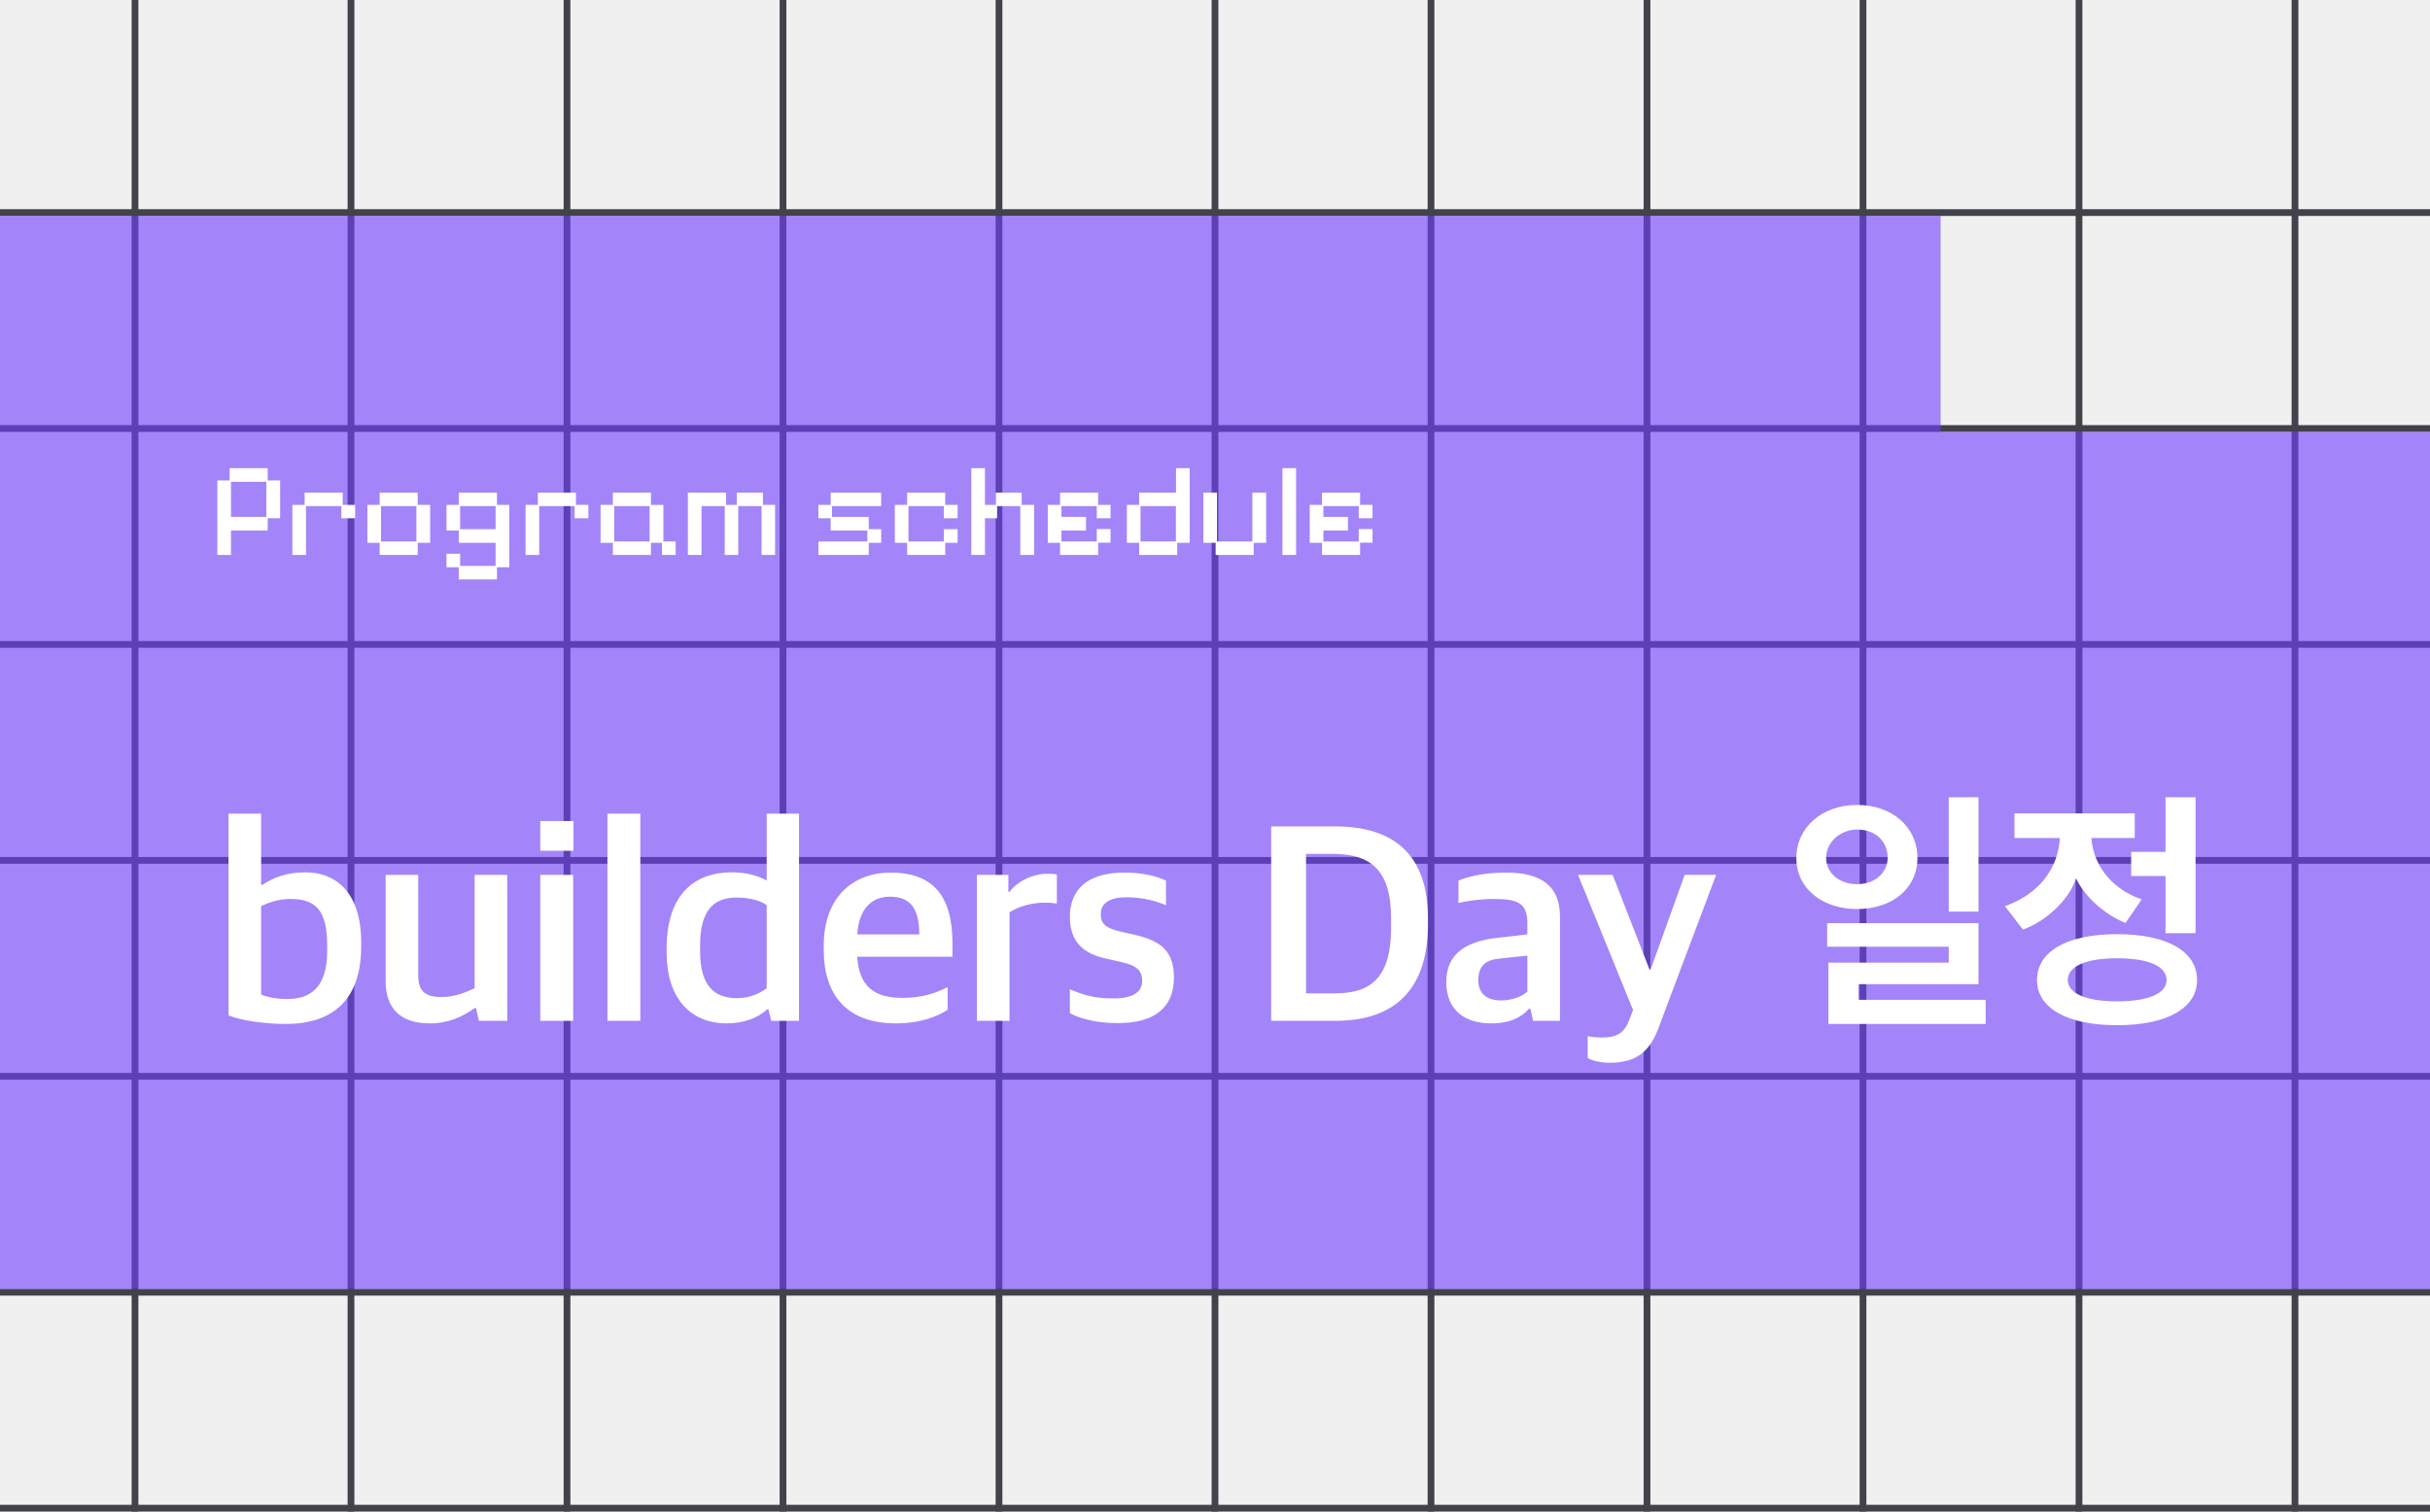
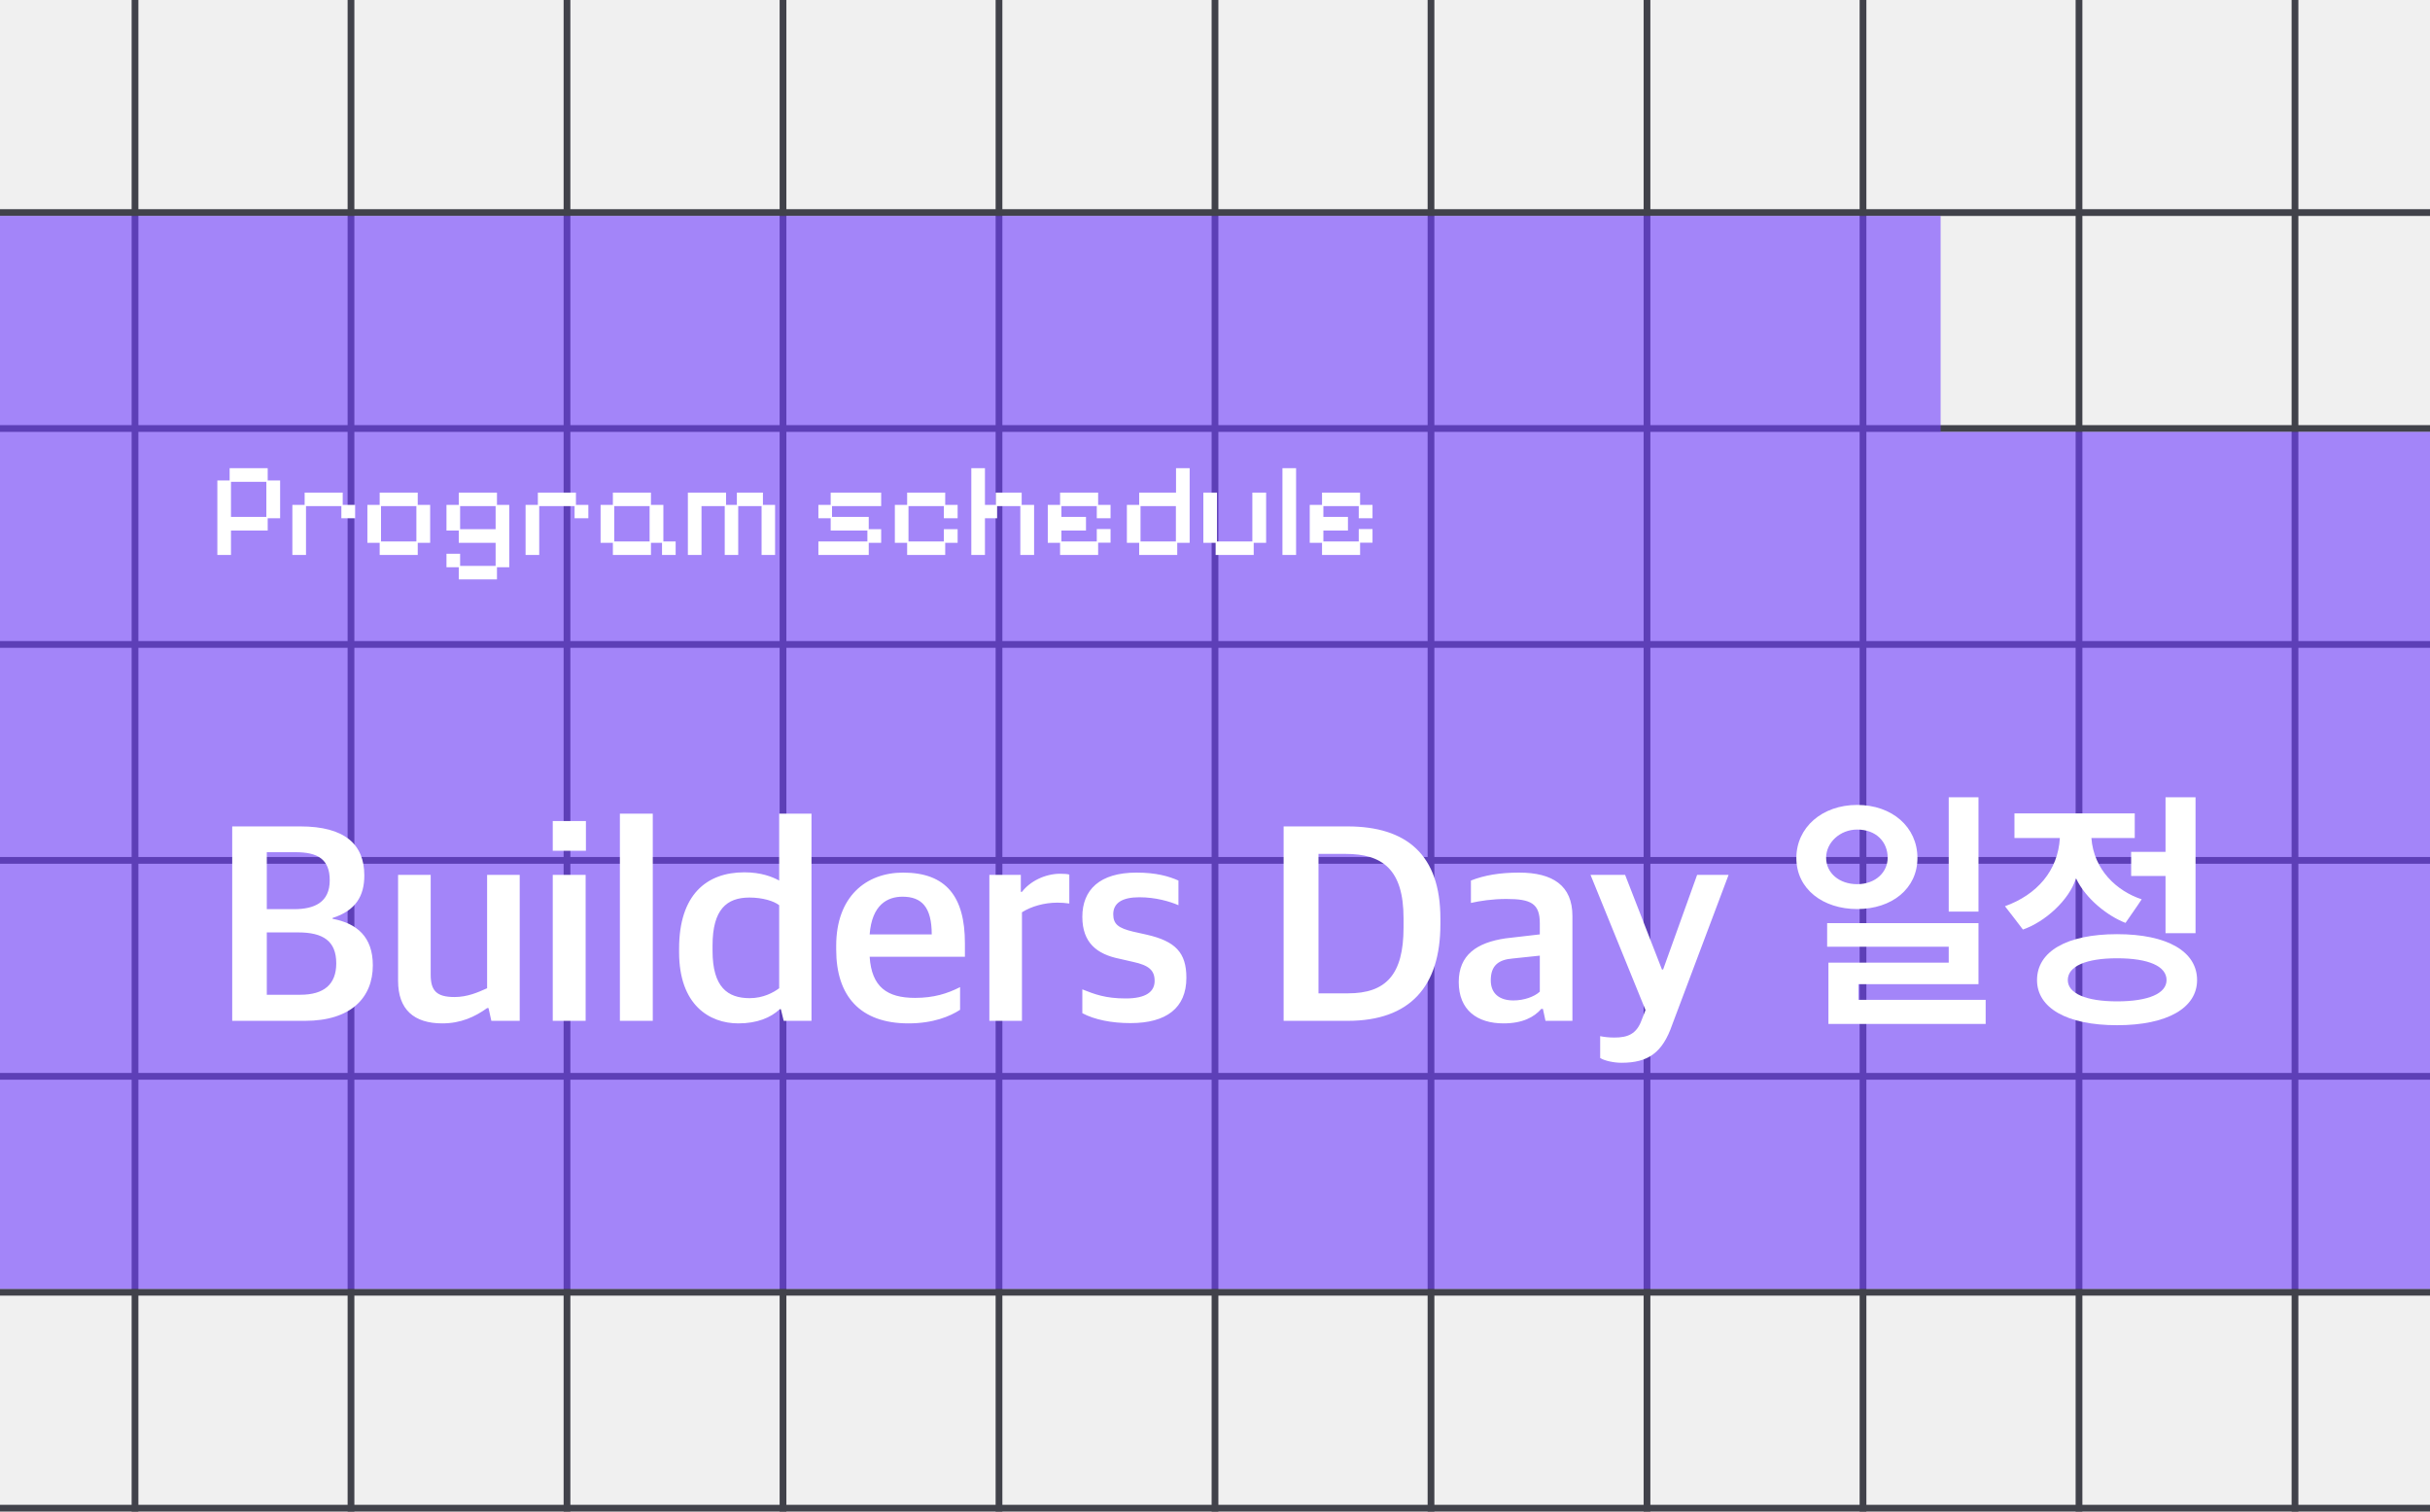
<svg xmlns="http://www.w3.org/2000/svg" width="360" height="224" viewBox="0 0 360 224" fill="none">
-   <g clip-path="url(#clip0_111_1360)">
+   <g clip-path="url(#clip0_32_1400)">
    <path d="M20 0L20 224" stroke="#41424A" />
    <path d="M52 0L52 224" stroke="#41424A" />
    <path d="M84 0L84 224" stroke="#41424A" />
    <path d="M116 0L116 224" stroke="#41424A" />
    <path d="M148 0L148 224" stroke="#41424A" />
    <path d="M180 0L180 224" stroke="#41424A" />
    <path d="M212 0L212 224" stroke="#41424A" />
    <path d="M244 0L244 224" stroke="#41424A" />
    <path d="M276 0L276 224" stroke="#41424A" />
    <path d="M308 0L308 224" stroke="#41424A" />
    <path d="M340 0L340 224" stroke="#41424A" />
    <line y1="31.5" x2="360" y2="31.5" stroke="#41424A" />
    <line y1="63.5" x2="360" y2="63.5" stroke="#41424A" />
    <line y1="95.5" x2="360" y2="95.5" stroke="#41424A" />
    <line y1="127.5" x2="360" y2="127.5" stroke="#41424A" />
    <line y1="159.5" x2="360" y2="159.5" stroke="#41424A" />
    <line y1="191.5" x2="360" y2="191.5" stroke="#41424A" />
    <line y1="223.5" x2="360" y2="223.5" stroke="#41424A" />
    <path d="M0 32H287.5V64H360V191H0V32Z" fill="#703FFF" fill-opacity="0.6" />
    <path d="M32.2 82.24V71.2H34.02V69.38H39.66V71.2H41.5V76.8H39.66V78.62H34.22V82.24H32.2ZM34.22 76.6H39.46V71.4H34.22V76.6ZM43.313 82.24V74.82H45.133V73H50.773V74.82H52.613V76.8H50.573V75H45.333V82.24H43.313ZM56.247 82.24V80.44H54.427V74.82H56.247V73H61.887V74.82H63.727V80.44H61.887V82.24H56.247ZM56.447 80.24H61.687V75H56.447V80.24ZM67.965 85.86V84.06H66.145V82.06H68.165V83.86H73.425V80.44H67.965V78.62H66.145V74.82H67.965V73H73.625V74.82H75.445V84.06H73.625V85.86H67.965ZM68.165 78.42H73.425V75H68.165V78.42ZM77.864 82.24V74.82H79.684V73H85.324V74.82H87.164V76.8H85.124V75H79.884V82.24H77.864ZM90.797 82.24V80.44H88.977V74.82H90.797V73H96.437V74.82H98.277V80.24H100.097V82.24H98.077V80.44H96.437V82.24H90.797ZM90.997 80.24H96.237V75H90.997V80.24ZM101.907 82.24V73H107.567V74.82H109.167V73H113.027V74.82H114.827V82.24H112.827V75H109.367V82.24H107.367V75H103.927V82.24H101.907ZM121.243 82.24V80.24H128.503V78.62H123.063V76.8H121.243V74.82H123.063V73H130.543V75H123.263V76.6H128.703V78.42H130.543V80.44H128.703V82.24H121.243ZM134.391 82.24V80.44H132.571V74.82H134.391V73H140.031V74.82H141.871V76.8H139.831V75H134.591V80.24H139.831V78.42H141.871V80.44H140.031V82.24H134.391ZM143.899 82.24V69.38H145.919V74.82H147.519V73H151.359V74.82H153.199V82.24H151.159V75H147.719V76.8H145.919V82.24H143.899ZM157.047 82.24V80.44H155.227V74.82H157.047V73H162.687V74.82H164.527V76.8H162.487V75H157.247V76.6H160.887V78.62H157.247V80.24H162.487V78.4H164.527V80.42H162.687V82.24H157.047ZM168.766 82.24V80.44H166.946V74.82H168.766V73H174.226V69.38H176.246V80.44H174.406V82.24H168.766ZM168.966 80.24H174.206V75H168.966V80.24ZM180.094 82.24V80.44H178.274V73H180.294V80.24H185.534V73H187.574V80.44H185.734V82.24H180.094ZM189.993 82.24V69.38H192.013V82.24H189.993ZM195.856 82.24V80.44H194.036V74.82H195.856V73H201.496V74.82H203.336V76.8H201.296V75H196.056V76.6H199.696V78.62H196.056V80.24H201.296V78.4H203.336V80.42H201.496V82.24H195.856Z" fill="white" />
-     <path d="M42.298 151.74C39.4 151.74 35.872 151.278 33.856 150.48V120.576H38.686V131.118H38.896C40.492 130.068 42.424 129.27 45.28 129.27C49.312 129.27 53.512 131.748 53.512 139.728V140.232C53.512 147.876 49.606 151.74 42.298 151.74ZM42.592 148.044C45.742 148.044 48.472 146.574 48.472 140.946V140.106C48.472 134.856 46.75 133.218 43.012 133.218C41.206 133.218 39.568 133.848 38.686 134.268V147.414C39.526 147.708 40.744 148.044 42.592 148.044ZM63.682 151.656C59.482 151.656 57.13 149.598 57.13 145.356V129.648H61.96V144.432C61.96 146.784 62.8 147.75 65.488 147.75C67.378 147.75 68.932 147.078 70.318 146.448V129.648H75.148V151.278H70.948L70.528 149.388H70.318C68.512 150.69 66.412 151.656 63.682 151.656ZM80.043 151.278V129.648H84.915V151.278H80.043ZM80.043 126.078V121.668H84.957V126.078H80.043ZM89.99 151.278V120.576H94.862V151.278H89.99ZM107.539 151.656C103.255 151.656 98.761 148.926 98.761 141.114V140.568C98.761 132.63 102.793 129.27 108.421 129.27C110.941 129.27 112.579 129.942 113.587 130.488V120.576H118.375V151.278H114.259L113.839 149.556H113.671C112.327 150.816 110.311 151.656 107.539 151.656ZM109.219 147.918C111.235 147.918 112.747 147.078 113.587 146.448V134.142C112.789 133.512 111.109 133.008 109.177 133.008C105.817 133.008 103.717 134.772 103.717 140.106V140.904C103.717 146.28 105.943 147.918 109.219 147.918ZM132.746 151.656C125.564 151.656 122.036 147.582 122.036 140.736V140.148C122.036 132.882 126.446 129.312 131.948 129.312C138.332 129.312 141.104 132.882 141.104 139.77V141.786H126.992C127.286 146.28 129.596 147.876 133.712 147.876C136.484 147.876 138.5 147.246 140.39 146.28V149.64C138.92 150.606 136.4 151.656 132.746 151.656ZM131.864 132.882C129.638 132.882 127.328 134.058 126.992 138.468H136.19C136.19 134.394 134.678 132.882 131.864 132.882ZM144.726 151.278V129.648H149.388V132.168H149.556C150.732 130.614 152.958 129.48 155.226 129.48C155.814 129.48 156.36 129.522 156.57 129.606V133.89C156.024 133.806 155.31 133.764 154.806 133.764C152.874 133.764 150.942 134.31 149.556 135.192V151.278H144.726ZM165.64 151.614C162.826 151.614 160.306 151.11 158.5 150.144V146.616C160.306 147.33 161.902 147.96 164.926 147.96C167.95 147.96 169.21 146.952 169.21 145.356C169.21 143.802 168.37 143.046 166.018 142.542L164.002 142.08C160.684 141.408 158.5 139.728 158.5 135.864C158.5 131.874 161.062 129.312 166.522 129.312C169.462 129.312 171.31 129.858 172.738 130.488V134.142C171.478 133.596 169.378 132.966 166.942 132.966C164.422 132.966 163.078 133.806 163.078 135.486C163.078 136.998 163.918 137.544 165.976 138.048L168.034 138.51C172.276 139.476 173.914 141.156 173.914 144.894C173.914 149.388 170.932 151.614 165.64 151.614ZM188.321 151.278V122.466H197.771C206.591 122.466 211.547 126.708 211.547 136.116V136.956C211.547 146.196 207.053 151.278 197.813 151.278H188.321ZM193.487 147.204H197.855C203.483 147.204 206.087 144.432 206.087 137.46V136.074C206.087 128.808 202.937 126.54 197.477 126.54H193.487V147.204ZM220.899 151.656C216.993 151.656 214.263 149.682 214.263 145.524C214.263 141.534 216.909 139.686 221.193 139.056L226.275 138.468V136.83C226.275 133.89 224.973 133.218 221.319 133.218C219.219 133.218 217.371 133.512 216.069 133.806V130.488C218.085 129.69 220.395 129.312 223.209 129.312C228.207 129.312 231.105 131.244 231.105 135.738V151.278H227.115L226.737 149.514H226.485C225.435 150.732 223.713 151.656 220.899 151.656ZM222.369 148.254C223.923 148.254 225.477 147.708 226.275 146.952V141.618L222.285 142.038C220.143 142.206 219.009 143.088 219.009 145.272C219.009 147.33 220.395 148.254 222.369 148.254ZM238.365 157.494C237.273 157.494 235.845 157.2 235.215 156.78V153.546C235.761 153.672 236.559 153.756 237.315 153.756C239.289 153.756 240.591 153.252 241.347 151.194L241.935 149.682L233.787 129.648H238.911L244.371 143.676H244.539L249.579 129.648H254.241L245.883 151.866C244.455 155.982 242.355 157.494 238.365 157.494Z" fill="white" />
+     <path d="M34.402 151.278V122.466H44.482C51.118 122.466 53.974 125.154 53.974 129.732C53.974 132.756 52.714 134.94 49.27 136.032V136.158C52.882 136.83 55.234 138.846 55.234 143.046C55.234 147.834 52 151.278 45.196 151.278H34.402ZM39.526 147.414H44.482C47.968 147.414 49.816 145.902 49.816 142.752C49.816 139.434 47.842 138.174 44.188 138.174H39.526V147.414ZM39.526 134.73H43.558C46.582 134.73 48.85 133.722 48.85 130.446C48.85 127.338 47.086 126.288 43.768 126.288H39.526V134.73ZM65.528 151.656C61.328 151.656 58.976 149.598 58.976 145.356V129.648H63.806V144.432C63.806 146.784 64.646 147.75 67.334 147.75C69.224 147.75 70.778 147.078 72.164 146.448V129.648H76.994V151.278H72.794L72.374 149.388H72.164C70.358 150.69 68.258 151.656 65.528 151.656ZM81.889 151.278V129.648H86.761V151.278H81.889ZM81.889 126.078V121.668H86.803V126.078H81.889ZM91.836 151.278V120.576H96.708V151.278H91.836ZM109.385 151.656C105.101 151.656 100.607 148.926 100.607 141.114V140.568C100.607 132.63 104.639 129.27 110.267 129.27C112.787 129.27 114.425 129.942 115.433 130.488V120.576H120.221V151.278H116.105L115.685 149.556H115.517C114.173 150.816 112.157 151.656 109.385 151.656ZM111.065 147.918C113.081 147.918 114.593 147.078 115.433 146.448V134.142C114.635 133.512 112.955 133.008 111.023 133.008C107.663 133.008 105.563 134.772 105.563 140.106V140.904C105.563 146.28 107.789 147.918 111.065 147.918ZM134.591 151.656C127.409 151.656 123.881 147.582 123.881 140.736V140.148C123.881 132.882 128.291 129.312 133.793 129.312C140.177 129.312 142.949 132.882 142.949 139.77V141.786H128.837C129.131 146.28 131.441 147.876 135.557 147.876C138.329 147.876 140.345 147.246 142.235 146.28V149.64C140.765 150.606 138.245 151.656 134.591 151.656ZM133.709 132.882C131.483 132.882 129.173 134.058 128.837 138.468H138.035C138.035 134.394 136.523 132.882 133.709 132.882ZM146.572 151.278V129.648H151.234V132.168H151.402C152.578 130.614 154.804 129.48 157.072 129.48C157.66 129.48 158.206 129.522 158.416 129.606V133.89C157.87 133.806 157.156 133.764 156.652 133.764C154.72 133.764 152.788 134.31 151.402 135.192V151.278H146.572ZM167.486 151.614C164.672 151.614 162.152 151.11 160.346 150.144V146.616C162.152 147.33 163.748 147.96 166.772 147.96C169.796 147.96 171.056 146.952 171.056 145.356C171.056 143.802 170.216 143.046 167.864 142.542L165.848 142.08C162.53 141.408 160.346 139.728 160.346 135.864C160.346 131.874 162.908 129.312 168.368 129.312C171.308 129.312 173.156 129.858 174.584 130.488V134.142C173.324 133.596 171.224 132.966 168.788 132.966C166.268 132.966 164.924 133.806 164.924 135.486C164.924 136.998 165.764 137.544 167.822 138.048L169.88 138.51C174.122 139.476 175.76 141.156 175.76 144.894C175.76 149.388 172.778 151.614 167.486 151.614ZM190.166 151.278V122.466H199.616C208.436 122.466 213.392 126.708 213.392 136.116V136.956C213.392 146.196 208.898 151.278 199.658 151.278H190.166ZM195.332 147.204H199.7C205.328 147.204 207.932 144.432 207.932 137.46V136.074C207.932 128.808 204.782 126.54 199.322 126.54H195.332V147.204ZM222.745 151.656C218.839 151.656 216.109 149.682 216.109 145.524C216.109 141.534 218.755 139.686 223.039 139.056L228.121 138.468V136.83C228.121 133.89 226.819 133.218 223.165 133.218C221.065 133.218 219.217 133.512 217.915 133.806V130.488C219.931 129.69 222.241 129.312 225.055 129.312C230.053 129.312 232.951 131.244 232.951 135.738V151.278H228.961L228.583 149.514H228.331C227.281 150.732 225.559 151.656 222.745 151.656ZM224.215 148.254C225.769 148.254 227.323 147.708 228.121 146.952V141.618L224.131 142.038C221.989 142.206 220.855 143.088 220.855 145.272C220.855 147.33 222.241 148.254 224.215 148.254ZM240.211 157.494C239.119 157.494 237.691 157.2 237.061 156.78V153.546C237.607 153.672 238.405 153.756 239.161 153.756C241.135 153.756 242.437 153.252 243.193 151.194L243.781 149.682L235.633 129.648H240.757L246.217 143.676H246.385L251.425 129.648H256.087L247.729 151.866C246.301 155.982 244.201 157.494 240.211 157.494Z" fill="white" />
    <path d="M294.172 151.736H270.878V142.654H288.7V140.298H270.688V136.802H293.108V145.846H275.324V148.164H294.172V151.736ZM293.108 135.092H288.7V118.144H293.108V135.092ZM266.128 127.15C266.128 122.628 269.928 119.284 275.134 119.284C280.302 119.284 284.064 122.552 284.064 127.15C284.064 131.672 280.302 134.712 275.134 134.712C270.118 134.712 266.128 131.786 266.128 127.15ZM270.536 127.112C270.536 129.392 272.512 131.026 275.134 131.026C277.908 131.026 279.656 129.202 279.656 127.112C279.656 124.794 277.984 122.932 275.134 122.932C272.626 122.932 270.536 124.832 270.536 127.112ZM325.493 145.238C325.493 149.342 321.123 151.926 313.637 151.926C306.151 151.926 301.781 149.342 301.781 145.238C301.781 141.02 306.151 138.436 313.637 138.436C321.123 138.436 325.493 141.02 325.493 145.238ZM298.437 124.186V120.538H316.259V124.186H309.837C310.179 128.898 313.599 132.052 317.285 133.268C316.525 134.446 315.689 135.586 314.891 136.764C312.307 135.776 309.001 133.23 307.557 130.152C306.531 133.42 302.959 136.612 299.691 137.752C298.779 136.574 297.943 135.434 297.031 134.294C301.781 132.584 304.897 129.012 305.163 124.186H298.437ZM315.727 129.81V126.238H320.819V118.144H325.265V138.284H320.819V129.81H315.727ZM313.637 142.008C309.039 142.008 306.341 143.186 306.341 145.238C306.341 147.214 309.039 148.392 313.637 148.392C318.311 148.392 320.971 147.214 320.971 145.238C320.971 143.186 318.311 142.008 313.637 142.008Z" fill="white" />
  </g>
  <defs>
-     <clipPath id="clip0_111_1360">
+     <clipPath id="clip0_32_1400">
      <rect width="360" height="224" fill="white" />
    </clipPath>
  </defs>
</svg>
